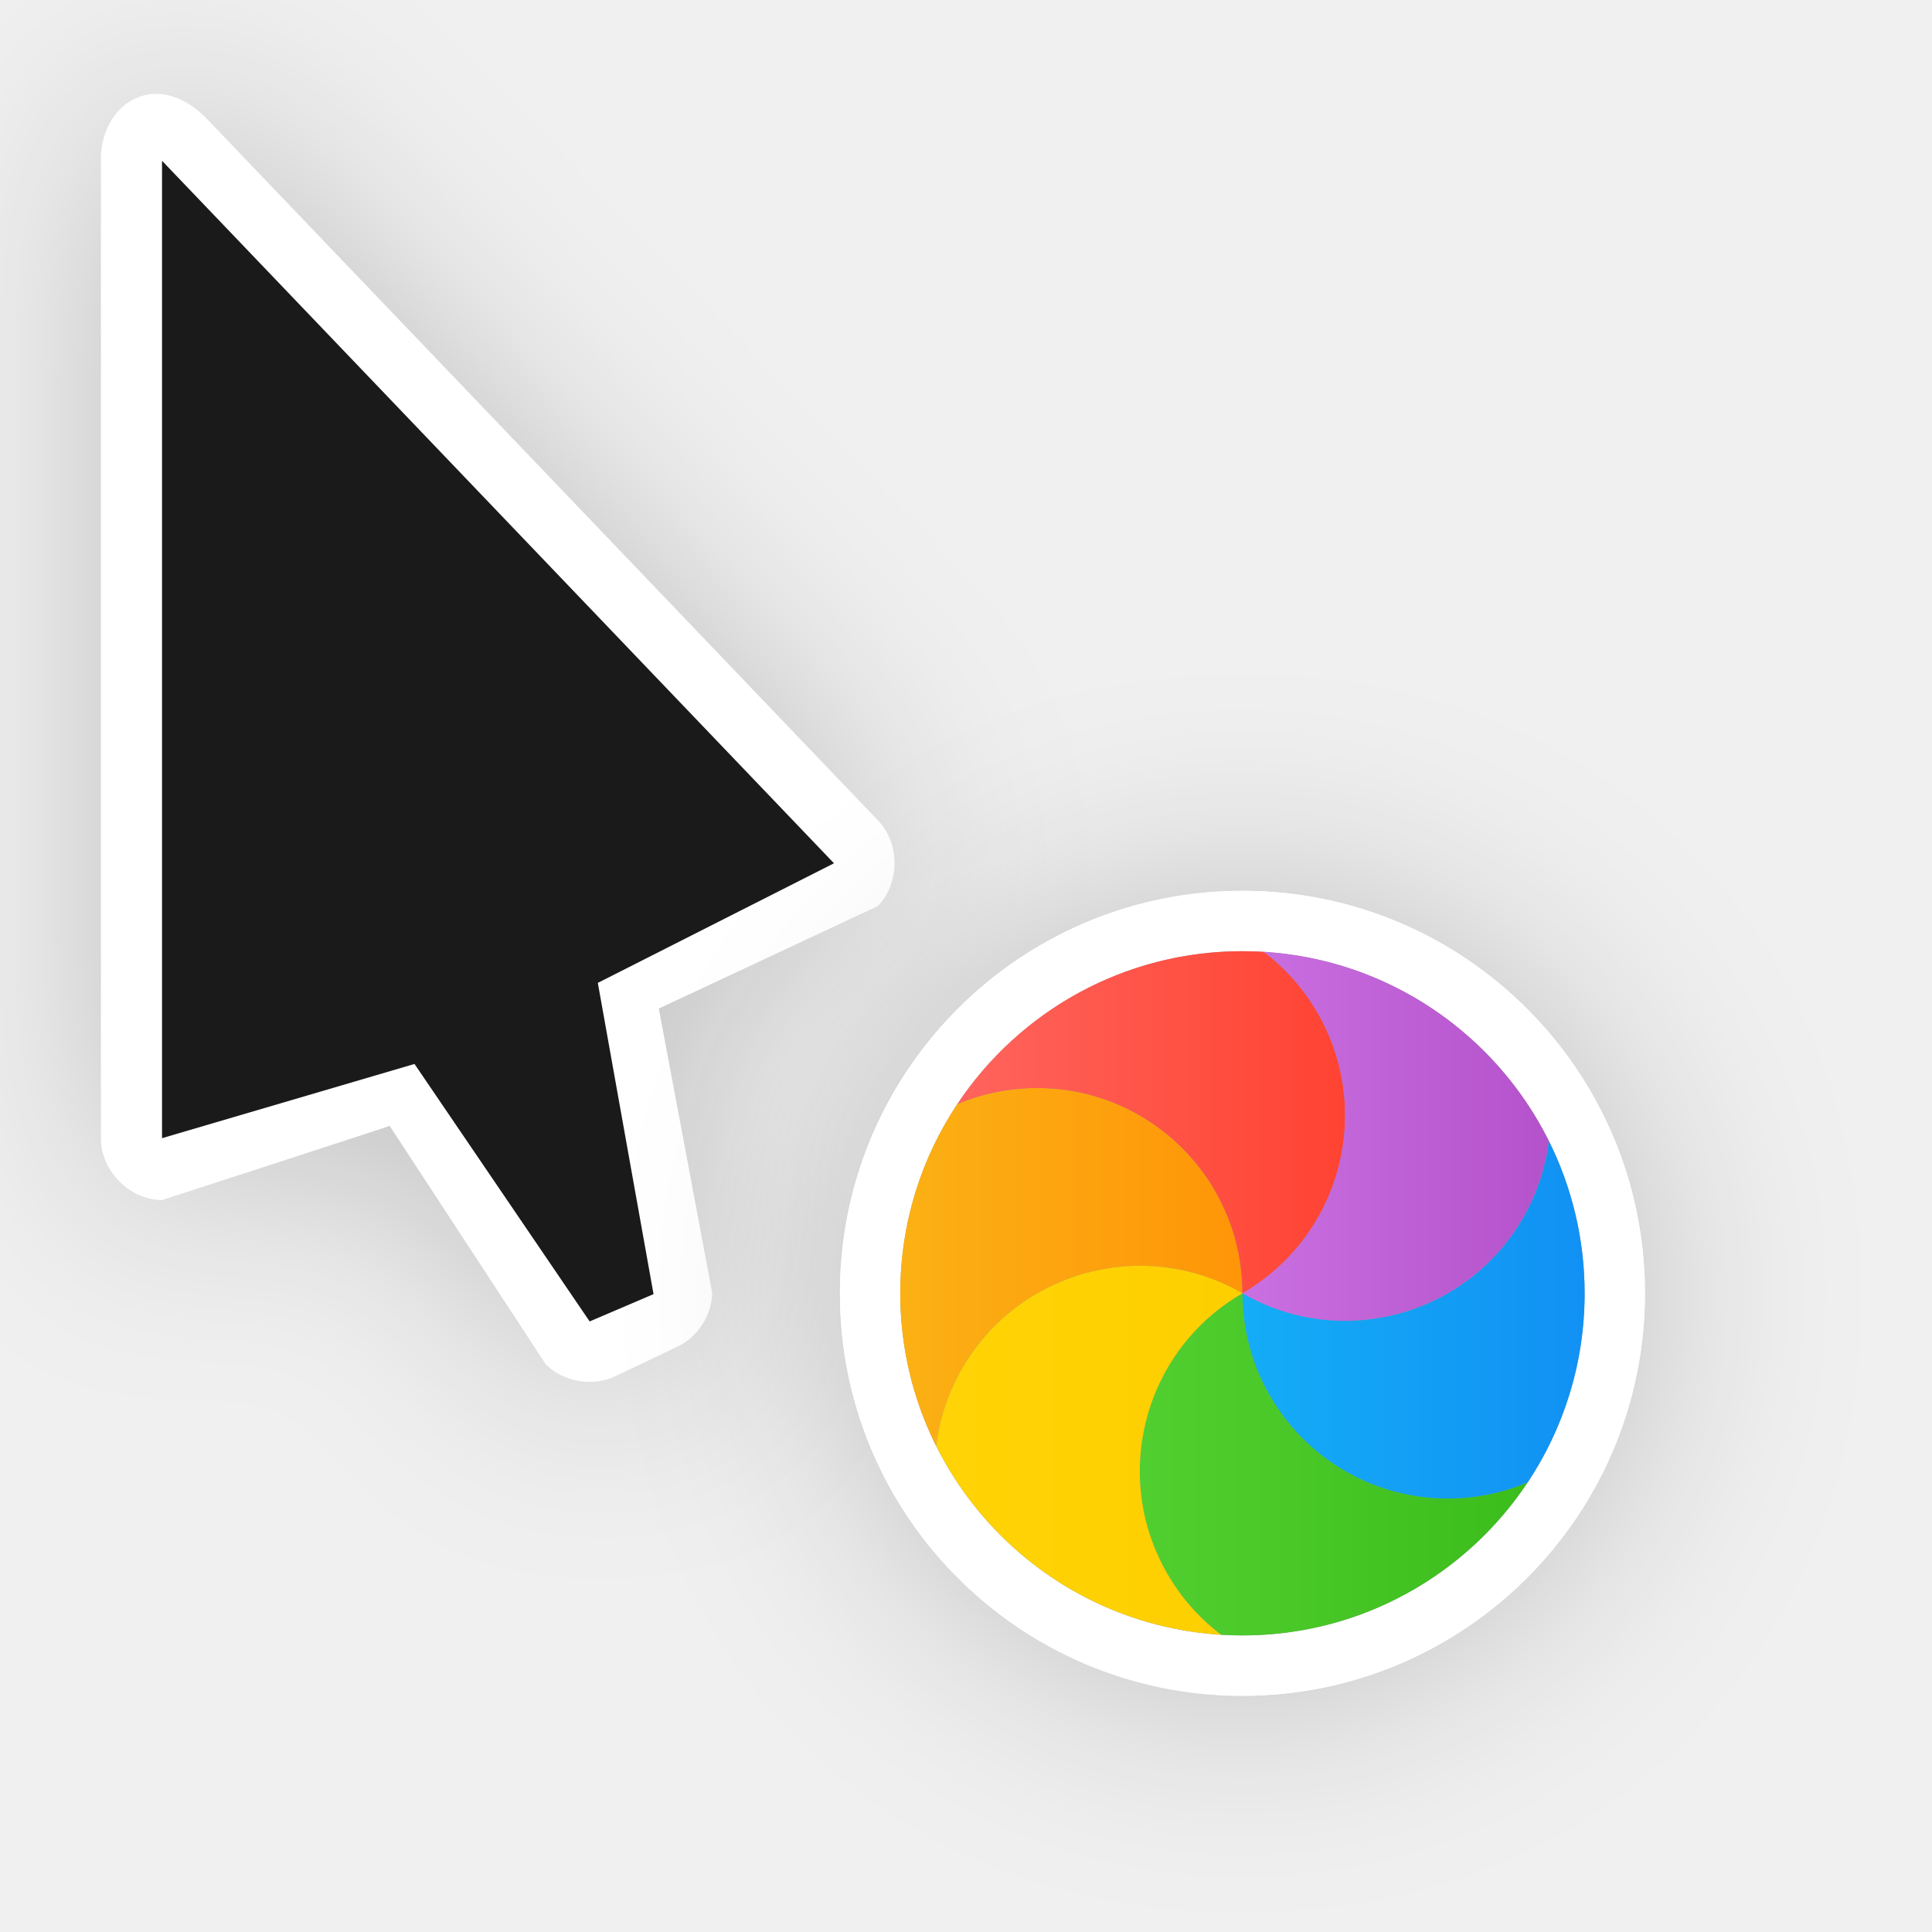
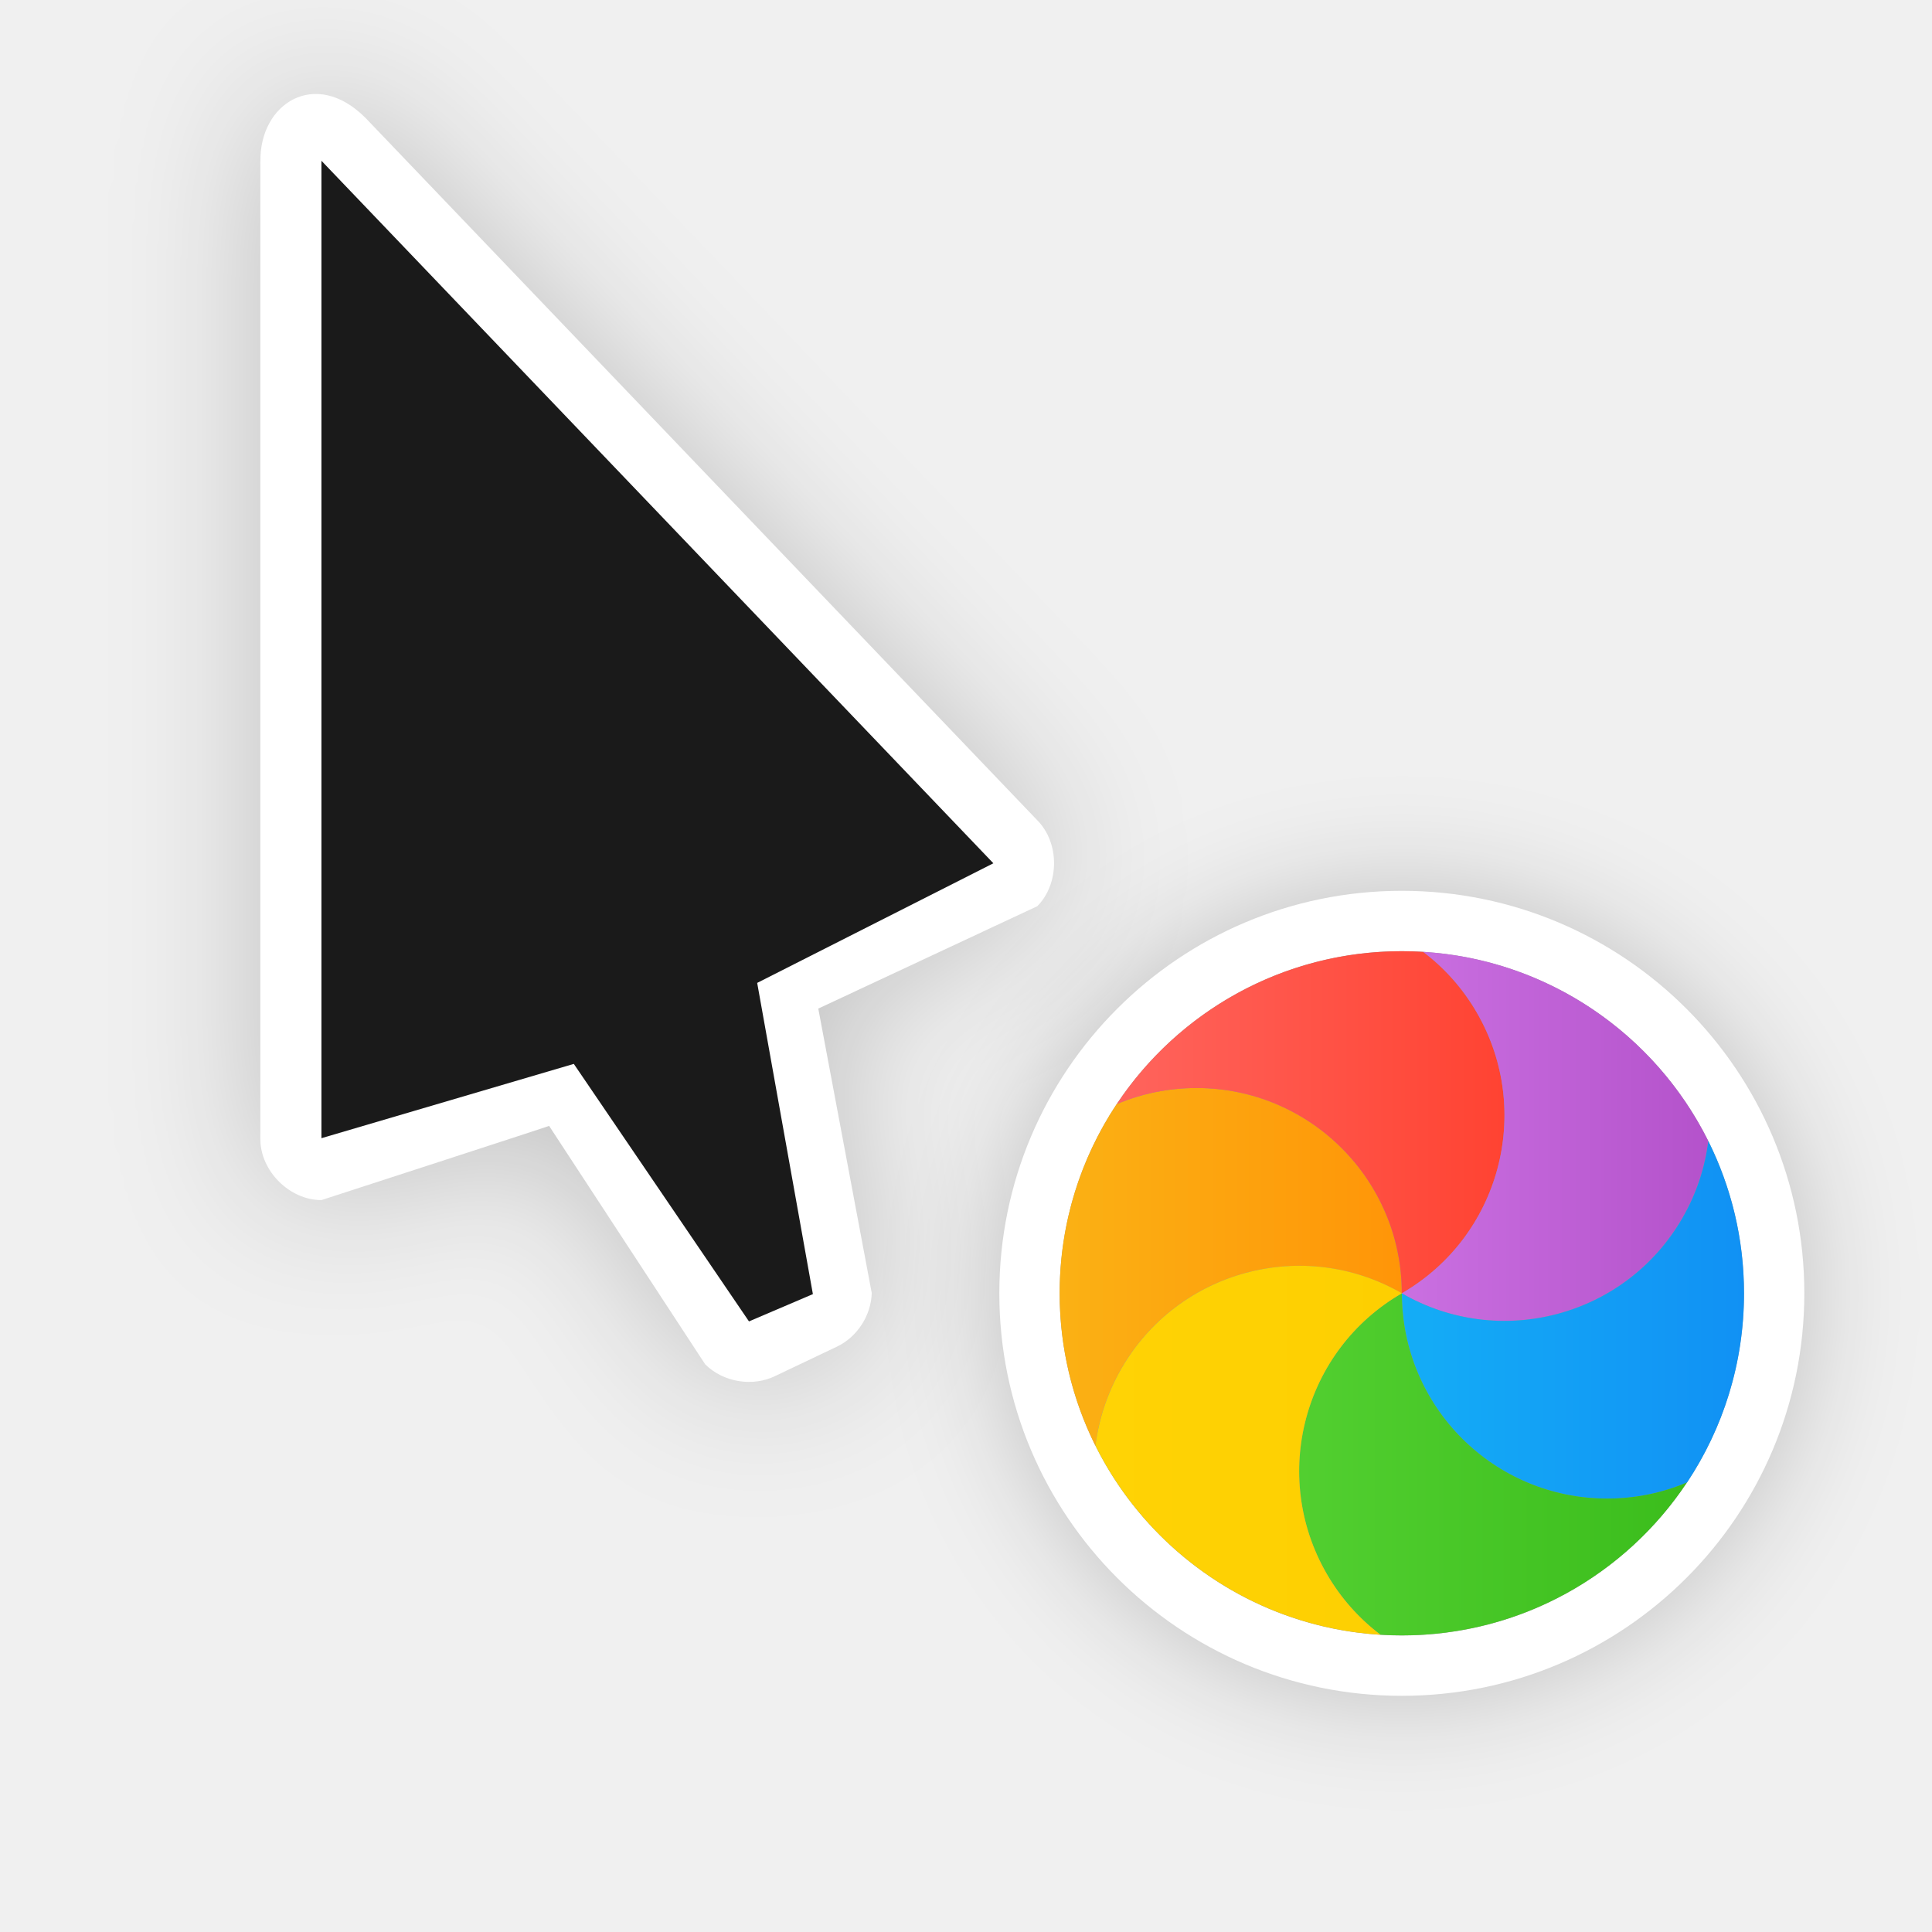
- <svg xmlns="http://www.w3.org/2000/svg" height="24" viewBox="0 0 24 24" width="24" version="1.1" id="svg82">
-   <defs id="defs86">
-     <filter style="color-interpolation-filters:sRGB" id="filter1719" x="-0.328" width="1.656" y="-0.202" height="1.404">
-       <feGaussianBlur stdDeviation="1.347" id="feGaussianBlur1721" />
-     </filter>
-     <filter style="color-interpolation-filters:sRGB" id="filter1723" x="-0.323" width="1.647" y="-0.323" height="1.647">
-       <feGaussianBlur stdDeviation="2.965" id="feGaussianBlur1725" />
-     </filter>
-   </defs>
-   <linearGradient id="a" gradientTransform="matrix(0.4579123,0,0,0.4380064,8.607332,9.250079)" gradientUnits="userSpaceOnUse" x1="17.871" x2="17.871" y1="7.669" y2="17.893">
-     <stop offset="0" stop-color="#fbb114" id="stop2" />
-     <stop offset="1" stop-color="#ff9508" id="stop4" />
+ <svg xmlns="http://www.w3.org/2000/svg" height="24" viewBox="0 0 24 24" width="24">
+   <linearGradient id="a" gradientTransform="matrix(.4579123 0 0 .4380064 8.607332 9.250079)" gradientUnits="userSpaceOnUse" x1="17.871" x2="17.871" y1="7.669" y2="17.893">
+     <stop offset="0" stop-color="#fbb114" />
+     <stop offset="1" stop-color="#ff9508" />
  </linearGradient>
-   <linearGradient id="b" gradientTransform="matrix(0.4206575,0,0,0.4767976,8.607332,9.250079)" gradientUnits="userSpaceOnUse" x1="23.954" x2="23.954" y1="8.61" y2="19.256">
-     <stop offset="0" stop-color="#ff645d" id="stop7" />
-     <stop offset="1" stop-color="#ff4332" id="stop9" />
+   <linearGradient id="b" gradientTransform="matrix(.4206575 0 0 .4767976 8.607332 9.250079)" gradientUnits="userSpaceOnUse" x1="23.954" x2="23.954" y1="8.61" y2="19.256">
+     <stop offset="0" stop-color="#ff645d" />
+     <stop offset="1" stop-color="#ff4332" />
  </linearGradient>
-   <linearGradient id="c" gradientTransform="matrix(0.4914857,0,0,0.4080861,8.607332,9.250079)" gradientUnits="userSpaceOnUse" x1="20.127" x2="20.127" y1="19.205" y2="29.033">
-     <stop offset="0" stop-color="#ca70e1" id="stop12" />
-     <stop offset="1" stop-color="#b452cb" id="stop14" />
+   <linearGradient id="c" gradientTransform="matrix(.4914857 0 0 .4080861 8.607332 9.250079)" gradientUnits="userSpaceOnUse" x1="20.127" x2="20.127" y1="19.205" y2="29.033">
+     <stop offset="0" stop-color="#ca70e1" />
+     <stop offset="1" stop-color="#b452cb" />
  </linearGradient>
-   <linearGradient id="d" gradientTransform="matrix(0.4579123,0,0,0.4380064,8.607332,9.250079)" gradientUnits="userSpaceOnUse" x1="16.36" x2="16.36" y1="17.893" y2="28.118">
-     <stop offset="0" stop-color="#14adf6" id="stop17" />
-     <stop offset="1" stop-color="#1191f4" id="stop19" />
+   <linearGradient id="d" gradientTransform="matrix(.4579123 0 0 .4380064 8.607332 9.250079)" gradientUnits="userSpaceOnUse" x1="16.36" x2="16.36" y1="17.893" y2="28.118">
+     <stop offset="0" stop-color="#14adf6" />
+     <stop offset="1" stop-color="#1191f4" />
  </linearGradient>
-   <linearGradient id="e" gradientTransform="matrix(0.4206575,0,0,0.4767976,8.607332,9.250079)" gradientUnits="userSpaceOnUse" x1="13.308" x2="13.308" y1="13.619" y2="24.265">
-     <stop offset="0" stop-color="#52cf30" id="stop22" />
-     <stop offset="1" stop-color="#3bbd1c" id="stop24" />
+   <linearGradient id="e" gradientTransform="matrix(.4206575 0 0 .4767976 8.607332 9.250079)" gradientUnits="userSpaceOnUse" x1="13.308" x2="13.308" y1="13.619" y2="24.265">
+     <stop offset="0" stop-color="#52cf30" />
+     <stop offset="1" stop-color="#3bbd1c" />
  </linearGradient>
-   <linearGradient id="f" gradientTransform="matrix(0.4914857,0,0,0.4080861,8.607332,9.250079)" gradientUnits="userSpaceOnUse" x1="11.766" x2="11.766" y1="9.377" y2="19.205">
-     <stop offset="0" stop-color="#ffd305" id="stop27" />
-     <stop offset="1" stop-color="#fdcf01" id="stop29" />
+   <linearGradient id="f" gradientTransform="matrix(.4914857 0 0 .4080861 8.607332 9.250079)" gradientUnits="userSpaceOnUse" x1="11.766" x2="11.766" y1="9.377" y2="19.205">
+     <stop offset="0" stop-color="#ffd305" />
+     <stop offset="1" stop-color="#fdcf01" />
  </linearGradient>
-   <filter id="g" height="1.272" width="1.441" x="-0.22" y="-0.136" style="color-interpolation-filters:sRGB">
-     <feGaussianBlur stdDeviation="1.192" id="feGaussianBlur32" />
+   <filter id="g" color-interpolation-filters="sRGB" height="1.272" width="1.441" x="-.22" y="-.136">
+     <feGaussianBlur stdDeviation=".905" />
  </filter>
-   <filter id="h" height="1.444" width="1.444" x="-0.222" y="-0.222" style="color-interpolation-filters:sRGB">
-     <feGaussianBlur stdDeviation="1.202" id="feGaussianBlur35" />
+   <filter id="h" color-interpolation-filters="sRGB" height="1.336" width="1.336" x="-.168" y="-.168">
+     <feGaussianBlur stdDeviation=".7" />
  </filter>
-   <path style="opacity:0.2;fill:#000000;fill-opacity:1;stroke-width:0.759;filter:url(#filter1719)" id="path1677" d="M 1.254,2.007 V 14.149 c 3.8e-5,0.397 0.362,0.759 0.759,0.759 0,0 2.946,-0.956 2.828,-0.922 l 1.939,2.962 c 0.224,0.224 0.594,0.284 0.877,0.142 L 8.422,16.726 c 0.249,-0.121 0.42,-0.387 0.427,-0.664 l -0.664,-3.533 2.721,-1.272 c 0.277,-0.281 0.277,-0.787 0,-1.067 L 2.558,1.462 C 1.936,0.84 1.241,1.284 1.254,2.007 Z" />
-   <g id="g46" transform="matrix(0.7588509,0,0,0.7588509,-122.5974,-577.1077)">
-     <path style="fill:#ffffff" id="path42" d="m 163.209,763.147 v 16 c 5e-5,0.524 0.476,1 1,1 0,0 3.883,-1.259 3.726,-1.215 l 2.555,3.903 c 0.295,0.295 0.783,0.375 1.156,0.188 l 1.008,-0.48 c 0.328,-0.159 0.554,-0.51 0.562,-0.875 l -0.875,-4.656 3.585,-1.677 c 0.365,-0.37 0.365,-1.037 0,-1.406 l -11,-11.5 c -0.82,-0.82 -1.736,-0.235 -1.719,0.719 z" />
-     <path style="fill:#1a1a1a" id="path44" d="m 164.209,779.134 v -16 l 11,11.5 -3.866,1.958 0.912,5.095 -1.046,0.447 -2.867,-4.215 z" />
+   <circle cx="17.414" cy="16.066" fill-rule="evenodd" filter="url(#h)" opacity=".2" r="5" stroke-width=".455" />
+   <g stroke-width=".759">
+     <path d="m3.234 2.007v12.142c0.0.397.362.759.759.759 0 0 2.946-.956 2.828-.922l1.939 2.962c.224.224.594.284.877.142l.765-.364c.249-.121.42-.387.427-.664l-.664-3.533 2.721-1.272c.277-.281.277-.787 0-1.067l-8.347-8.727c-.622-.622-1.317-.178-1.304.545z" filter="url(#g)" opacity=".2" />
+     <path d="m3.234 2.007v12.142c0.0.397.362.759.759.759 0 0 2.946-.956 2.828-.922l1.939 2.962c.224.224.594.284.877.142l.765-.364c.249-.121.42-.387.427-.664l-.664-3.533 2.721-1.272c.277-.281.277-.787 0-1.067l-8.347-8.727c-.622-.622-1.317-.178-1.304.545z" fill="#fff" />
+     <path d="m3.993 14.139v-12.142l8.347 8.727-2.934 1.486.692 3.866-.794.339-2.176-3.199z" fill="#1a1a1a" />
  </g>
-   <g transform="matrix(0.4545453,0,0,0.4545453,-148.6218,-354.078)" style="opacity:0.2;fill:#000000;fill-opacity:1;fill-rule:evenodd;filter:url(#filter1723)" id="g1697">
-     <circle id="circle1683" r="11" cy="814.317" cx="360.923" style="fill:#000000;fill-opacity:1" />
-     <path id="path1685" d="m 367.005,805.15 c 0.333,0.789 0.518,1.656 0.518,2.567 0,3.645 -2.955,6.6 -6.6,6.6 1.823,-3.157 0.741,-7.193 -2.416,-9.016 -0.789,-0.456 -1.633,-0.73 -2.484,-0.835 1.475,-0.735 3.139,-1.149 4.9,-1.149 2.249,0 4.34,0.675 6.082,1.833 z" style="fill:#000000;fill-opacity:1" />
-     <path id="path1687" d="m 371.902,815.002 c -0.516,0.683 -1.175,1.276 -1.963,1.731 -3.157,1.823 -7.193,0.741 -9.016,-2.416 3.645,0 6.6,-2.955 6.6,-6.6 0,-0.91 -0.184,-1.778 -0.518,-2.567 2.964,1.971 4.918,5.341 4.918,9.167 0,0.23 -0.007,0.459 -0.021,0.685 z" style="fill:#000000;fill-opacity:1" />
-     <path id="path1689" d="m 365.823,824.168 c -0.851,-0.106 -1.695,-0.38 -2.484,-0.835 -3.157,-1.823 -4.238,-5.859 -2.416,-9.016 1.823,3.157 5.859,4.238 9.016,2.416 0.788,-0.455 1.447,-1.048 1.963,-1.731 -0.247,4.022 -2.656,7.46 -6.079,9.166 z" style="fill:#000000;fill-opacity:1" />
-     <path id="path1691" d="m 354.841,823.484 c -0.333,-0.789 -0.518,-1.656 -0.518,-2.567 0,-3.645 2.955,-6.6 6.6,-6.6 -1.823,3.157 -0.741,7.193 2.416,9.016 0.789,0.456 1.633,0.73 2.484,0.835 -1.475,0.735 -3.139,1.149 -4.9,1.149 -2.249,0 -4.34,-0.675 -6.082,-1.833 z" style="fill:#000000;fill-opacity:1" />
-     <path id="path1693" d="m 349.944,813.632 c 0.516,-0.683 1.175,-1.276 1.963,-1.731 3.157,-1.823 7.193,-0.741 9.016,2.416 -3.645,0 -6.6,2.955 -6.6,6.6 0,0.91 0.184,1.778 0.518,2.567 -2.964,-1.971 -4.918,-5.341 -4.918,-9.167 0,-0.23 0.007,-0.459 0.021,-0.685 z" style="fill:#000000;fill-opacity:1" />
-     <path id="path1695" d="m 356.023,804.466 c 0.851,0.106 1.695,0.38 2.484,0.835 3.157,1.823 4.238,5.859 2.416,9.016 -1.823,-3.157 -5.859,-4.238 -9.016,-2.416 -0.788,0.455 -1.447,1.048 -1.963,1.731 0.247,-4.022 2.656,-7.46 6.079,-9.166 z" style="fill:#000000;fill-opacity:1" />
-   </g>
-   <g id="g62" style="fill:#ffffff;fill-rule:evenodd" transform="matrix(0.4545453,0,0,0.4545453,-148.6218,-354.078)">
-     <circle cx="360.923" cy="814.317" r="11" id="circle48" />
-     <path d="m 367.005,805.15 c 0.333,0.789 0.518,1.656 0.518,2.567 0,3.645 -2.955,6.6 -6.6,6.6 1.823,-3.157 0.741,-7.193 -2.416,-9.016 -0.789,-0.456 -1.633,-0.73 -2.484,-0.835 1.475,-0.735 3.139,-1.149 4.9,-1.149 2.249,0 4.34,0.675 6.082,1.833 z" id="path50" />
-     <path d="m 371.902,815.002 c -0.516,0.683 -1.175,1.276 -1.963,1.731 -3.157,1.823 -7.193,0.741 -9.016,-2.416 3.645,0 6.6,-2.955 6.6,-6.6 0,-0.91 -0.184,-1.778 -0.518,-2.567 2.964,1.971 4.918,5.341 4.918,9.167 0,0.23 -0.007,0.459 -0.021,0.685 z" id="path52" />
-     <path d="m 365.823,824.168 c -0.851,-0.106 -1.695,-0.38 -2.484,-0.835 -3.157,-1.823 -4.238,-5.859 -2.416,-9.016 1.823,3.157 5.859,4.238 9.016,2.416 0.788,-0.455 1.447,-1.048 1.963,-1.731 -0.247,4.022 -2.656,7.46 -6.079,9.166 z" id="path54" />
-     <path d="m 354.841,823.484 c -0.333,-0.789 -0.518,-1.656 -0.518,-2.567 0,-3.645 2.955,-6.6 6.6,-6.6 -1.823,3.157 -0.741,7.193 2.416,9.016 0.789,0.456 1.633,0.73 2.484,0.835 -1.475,0.735 -3.139,1.149 -4.9,1.149 -2.249,0 -4.34,-0.675 -6.082,-1.833 z" id="path56" />
-     <path d="m 349.944,813.632 c 0.516,-0.683 1.175,-1.276 1.963,-1.731 3.157,-1.823 7.193,-0.741 9.016,2.416 -3.645,0 -6.6,2.955 -6.6,6.6 0,0.91 0.184,1.778 0.518,2.567 -2.964,-1.971 -4.918,-5.341 -4.918,-9.167 0,-0.23 0.007,-0.459 0.021,-0.685 z" id="path58" />
-     <path d="m 356.023,804.466 c 0.851,0.106 1.695,0.38 2.484,0.835 3.157,1.823 4.238,5.859 2.416,9.016 -1.823,-3.157 -5.859,-4.238 -9.016,-2.416 -0.788,0.455 -1.447,1.048 -1.963,1.731 0.247,-4.022 2.656,-7.46 6.079,-9.166 z" id="path60" />
-   </g>
-   <g id="g1646" transform="rotate(-90,15.20014,17.08206)">
-     <circle style="fill:#959595;fill-rule:evenodd;stroke-width:0.423" id="circle64" r="4.25" cy="17.316" cx="16.216" />
-     <g transform="matrix(0.9489808,0,0,0.9489808,0.6105051,1.100282)" id="g1636">
-       <path d="m 18.921,13.355 c 0.136,0.321 0.211,0.674 0.211,1.045 0,1.484 -1.203,2.687 -2.687,2.687 0.742,-1.285 0.302,-2.929 -0.984,-3.671 -0.321,-0.185 -0.665,-0.297 -1.011,-0.34 0.601,-0.299 1.278,-0.468 1.995,-0.468 0.916,0 1.767,0.275 2.476,0.746 z" id="path66" style="fill:url(#a);fill-rule:evenodd;stroke-width:0.445" />
-       <path d="m 20.915,17.366 c -0.21,0.278 -0.478,0.519 -0.799,0.705 -1.285,0.742 -2.929,0.302 -3.671,-0.984 1.484,0 2.687,-1.203 2.687,-2.687 0,-0.371 -0.075,-0.724 -0.211,-1.045 1.207,0.802 2.002,2.174 2.002,3.732 0,0.094 -0.003,0.187 -0.009,0.279 z" id="path68" style="fill:url(#b);fill-rule:evenodd;stroke-width:0.445" />
-       <path d="m 18.44,21.098 c -0.346,-0.043 -0.69,-0.155 -1.011,-0.34 -1.285,-0.742 -1.726,-2.385 -0.984,-3.671 0.742,1.285 2.385,1.726 3.671,0.984 0.321,-0.185 0.589,-0.427 0.799,-0.705 -0.101,1.638 -1.081,3.037 -2.475,3.732 z" id="path70" style="fill:url(#c);fill-rule:evenodd;stroke-width:0.445" />
-       <path d="m 13.968,20.82 c -0.136,-0.321 -0.211,-0.674 -0.211,-1.045 0,-1.484 1.203,-2.687 2.687,-2.687 -0.742,1.285 -0.302,2.929 0.984,3.671 0.321,0.186 0.665,0.297 1.011,0.34 -0.601,0.299 -1.278,0.468 -1.995,0.468 -0.916,0 -1.767,-0.275 -2.476,-0.746 z" id="path72" style="fill:url(#d);fill-rule:evenodd;stroke-width:0.445" />
-       <path d="m 11.975,16.809 c 0.21,-0.278 0.478,-0.519 0.799,-0.705 1.285,-0.742 2.929,-0.302 3.671,0.984 -1.484,0 -2.687,1.203 -2.687,2.687 0,0.371 0.075,0.724 0.211,1.045 -1.207,-0.802 -2.002,-2.174 -2.002,-3.732 0,-0.094 0.003,-0.187 0.009,-0.279 z" id="path74" style="fill:url(#e);fill-rule:evenodd;stroke-width:0.445" />
-       <path d="m 14.45,13.077 c 0.346,0.043 0.69,0.155 1.011,0.34 1.285,0.742 1.726,2.385 0.984,3.671 -0.742,-1.285 -2.385,-1.726 -3.671,-0.984 -0.321,0.185 -0.589,0.427 -0.799,0.705 0.101,-1.638 1.081,-3.037 2.475,-3.732 z" id="path76" style="fill:url(#f);fill-rule:evenodd;stroke-width:0.445" />
+   <circle cx="17.414" cy="16.066" fill="#fff" fill-rule="evenodd" r="5" stroke-width=".455" />
+   <g fill-rule="evenodd" transform="matrix(0 -1 1 0 .098081 32.28219)">
+     <circle cx="16.216" cy="17.316" fill="#959595" r="4.25" stroke-width=".423" />
+     <g stroke-width=".445" transform="matrix(.9489808 0 0 .9489808 .610505 1.100282)">
+       <path d="m18.921 13.355c.136.321.211.674.211 1.045 0 1.484-1.203 2.687-2.687 2.687.742-1.285.302-2.929-.984-3.671-.321-.185-.665-.297-1.011-.34.601-.299 1.278-.468 1.995-.468.916 0 1.767.275 2.476.746z" fill="url(#a)" />
+       <path d="m20.915 17.366c-.21.278-.478.519-.799.705-1.285.742-2.929.302-3.671-.984 1.484 0 2.687-1.203 2.687-2.687 0-.371-.075-.724-.211-1.045 1.207.802 2.002 2.174 2.002 3.732 0 .094-.003.187-.009.279z" fill="url(#b)" />
+       <path d="m18.44 21.098c-.346-.043-.69-.155-1.011-.34-1.285-.742-1.726-2.385-.984-3.671.742 1.285 2.385 1.726 3.671.984.321-.185.589-.427.799-.705-.101 1.638-1.081 3.037-2.475 3.732z" fill="url(#c)" />
+       <path d="m13.968 20.82c-.136-.321-.211-.674-.211-1.045 0-1.484 1.203-2.687 2.687-2.687-.742 1.285-.302 2.929.984 3.671.321.186.665.297 1.011.34-.601.299-1.278.468-1.995.468-.916 0-1.767-.275-2.476-.746z" fill="url(#d)" />
+       <path d="m11.975 16.809c.21-.278.478-.519.799-.705 1.285-.742 2.929-.302 3.671.984-1.484 0-2.687 1.203-2.687 2.687 0 .371.075.724.211 1.045-1.207-.802-2.002-2.174-2.002-3.732 0-.094.003-.187.009-.279z" fill="url(#e)" />
+       <path d="m14.45 13.077c.346.043.69.155 1.011.34 1.285.742 1.726 2.385.984 3.671-.742-1.285-2.385-1.726-3.671-.984-.321.185-.589.427-.799.705.101-1.638 1.081-3.037 2.475-3.732z" fill="url(#f)" />
    </g>
  </g>
</svg>
